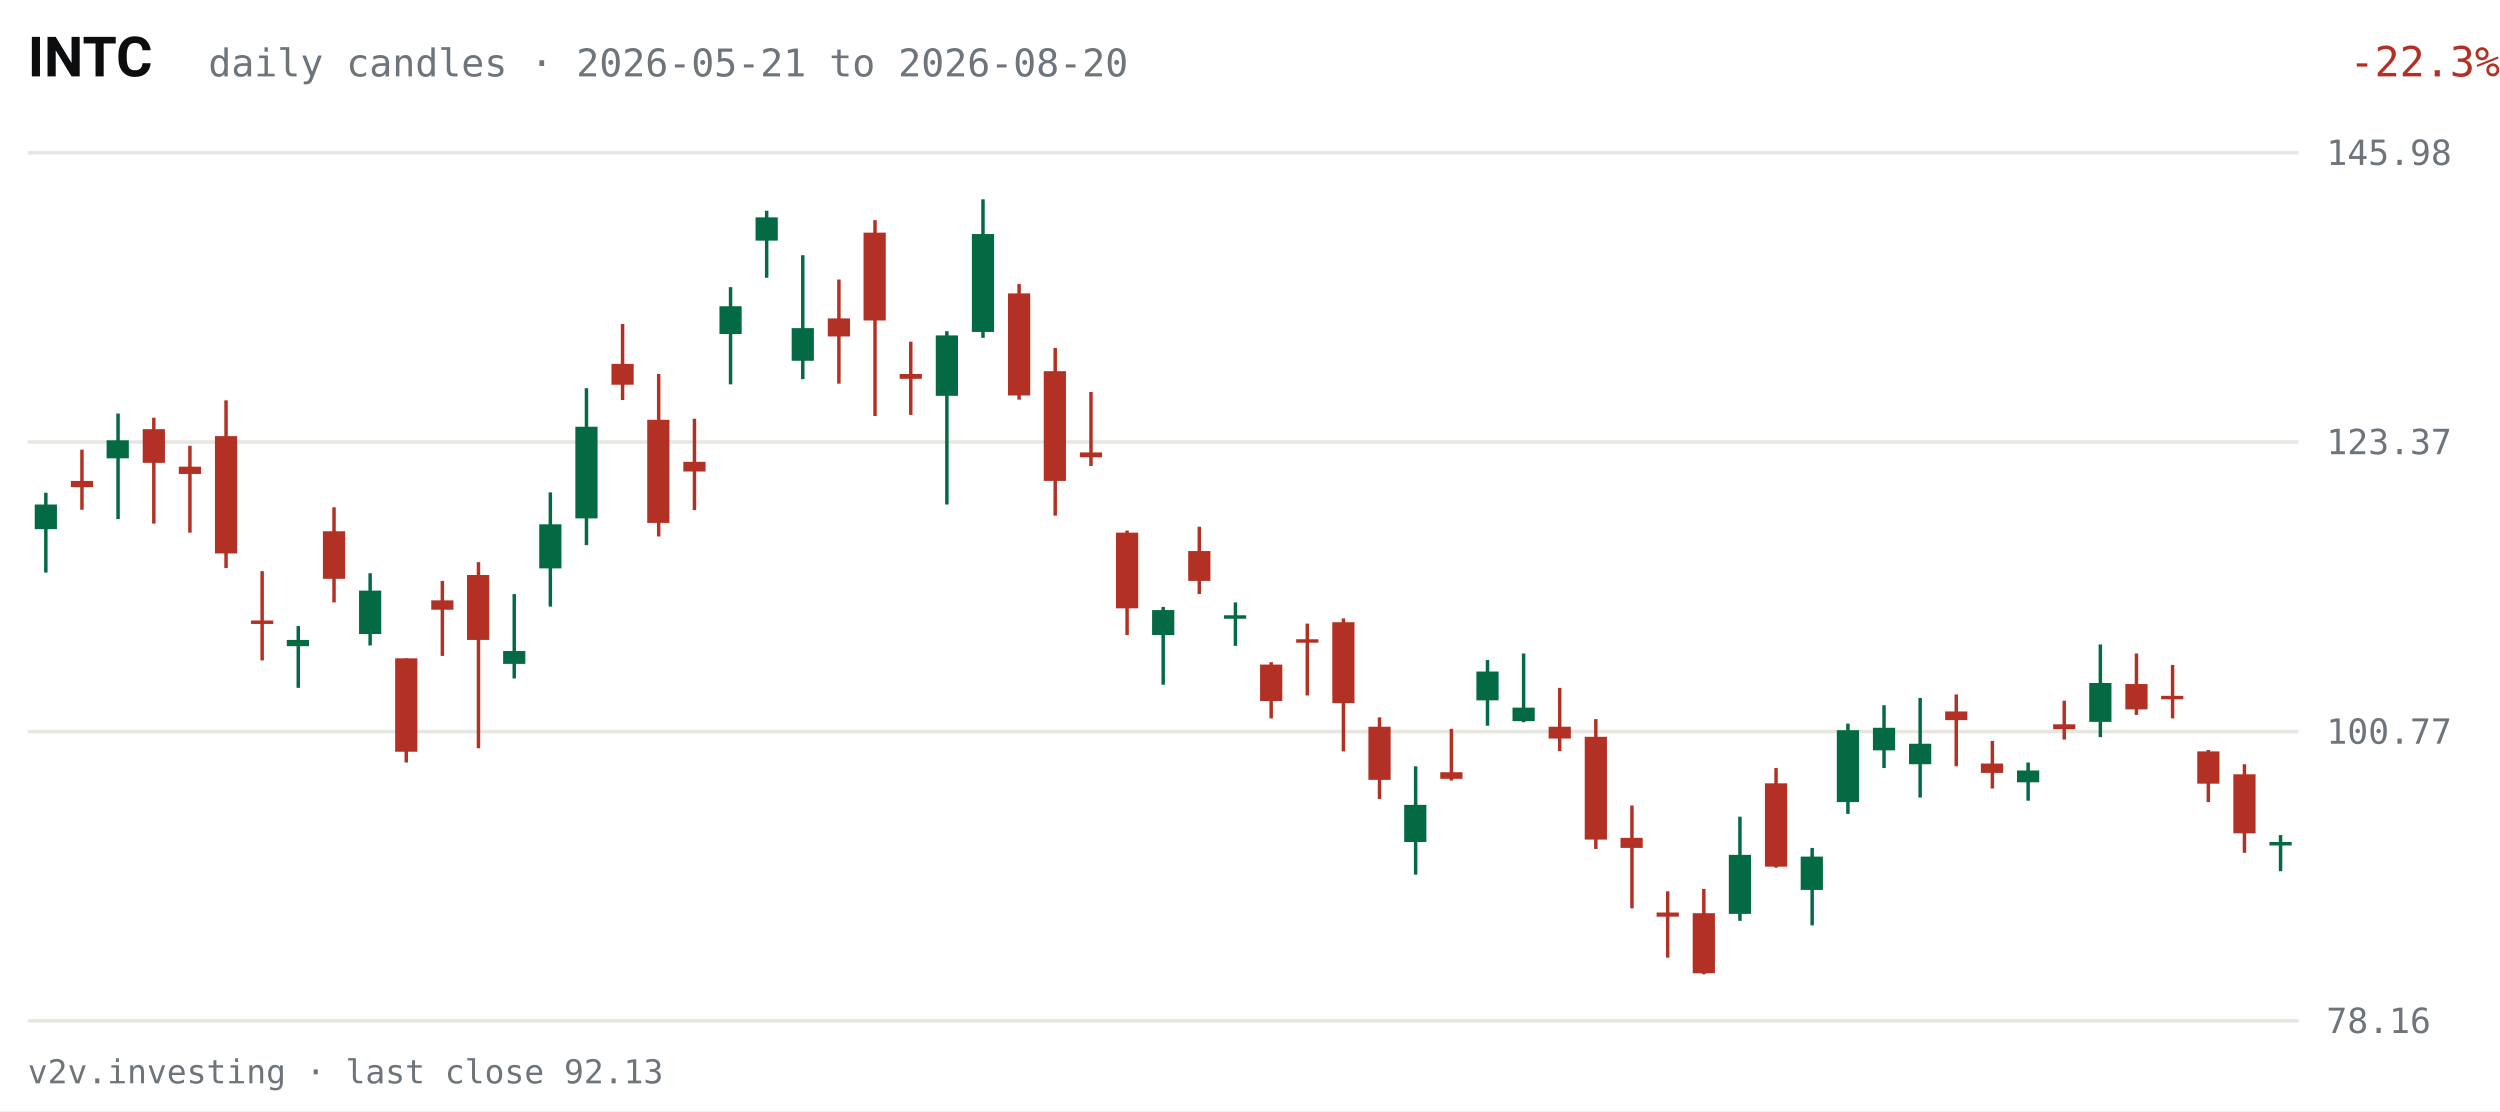
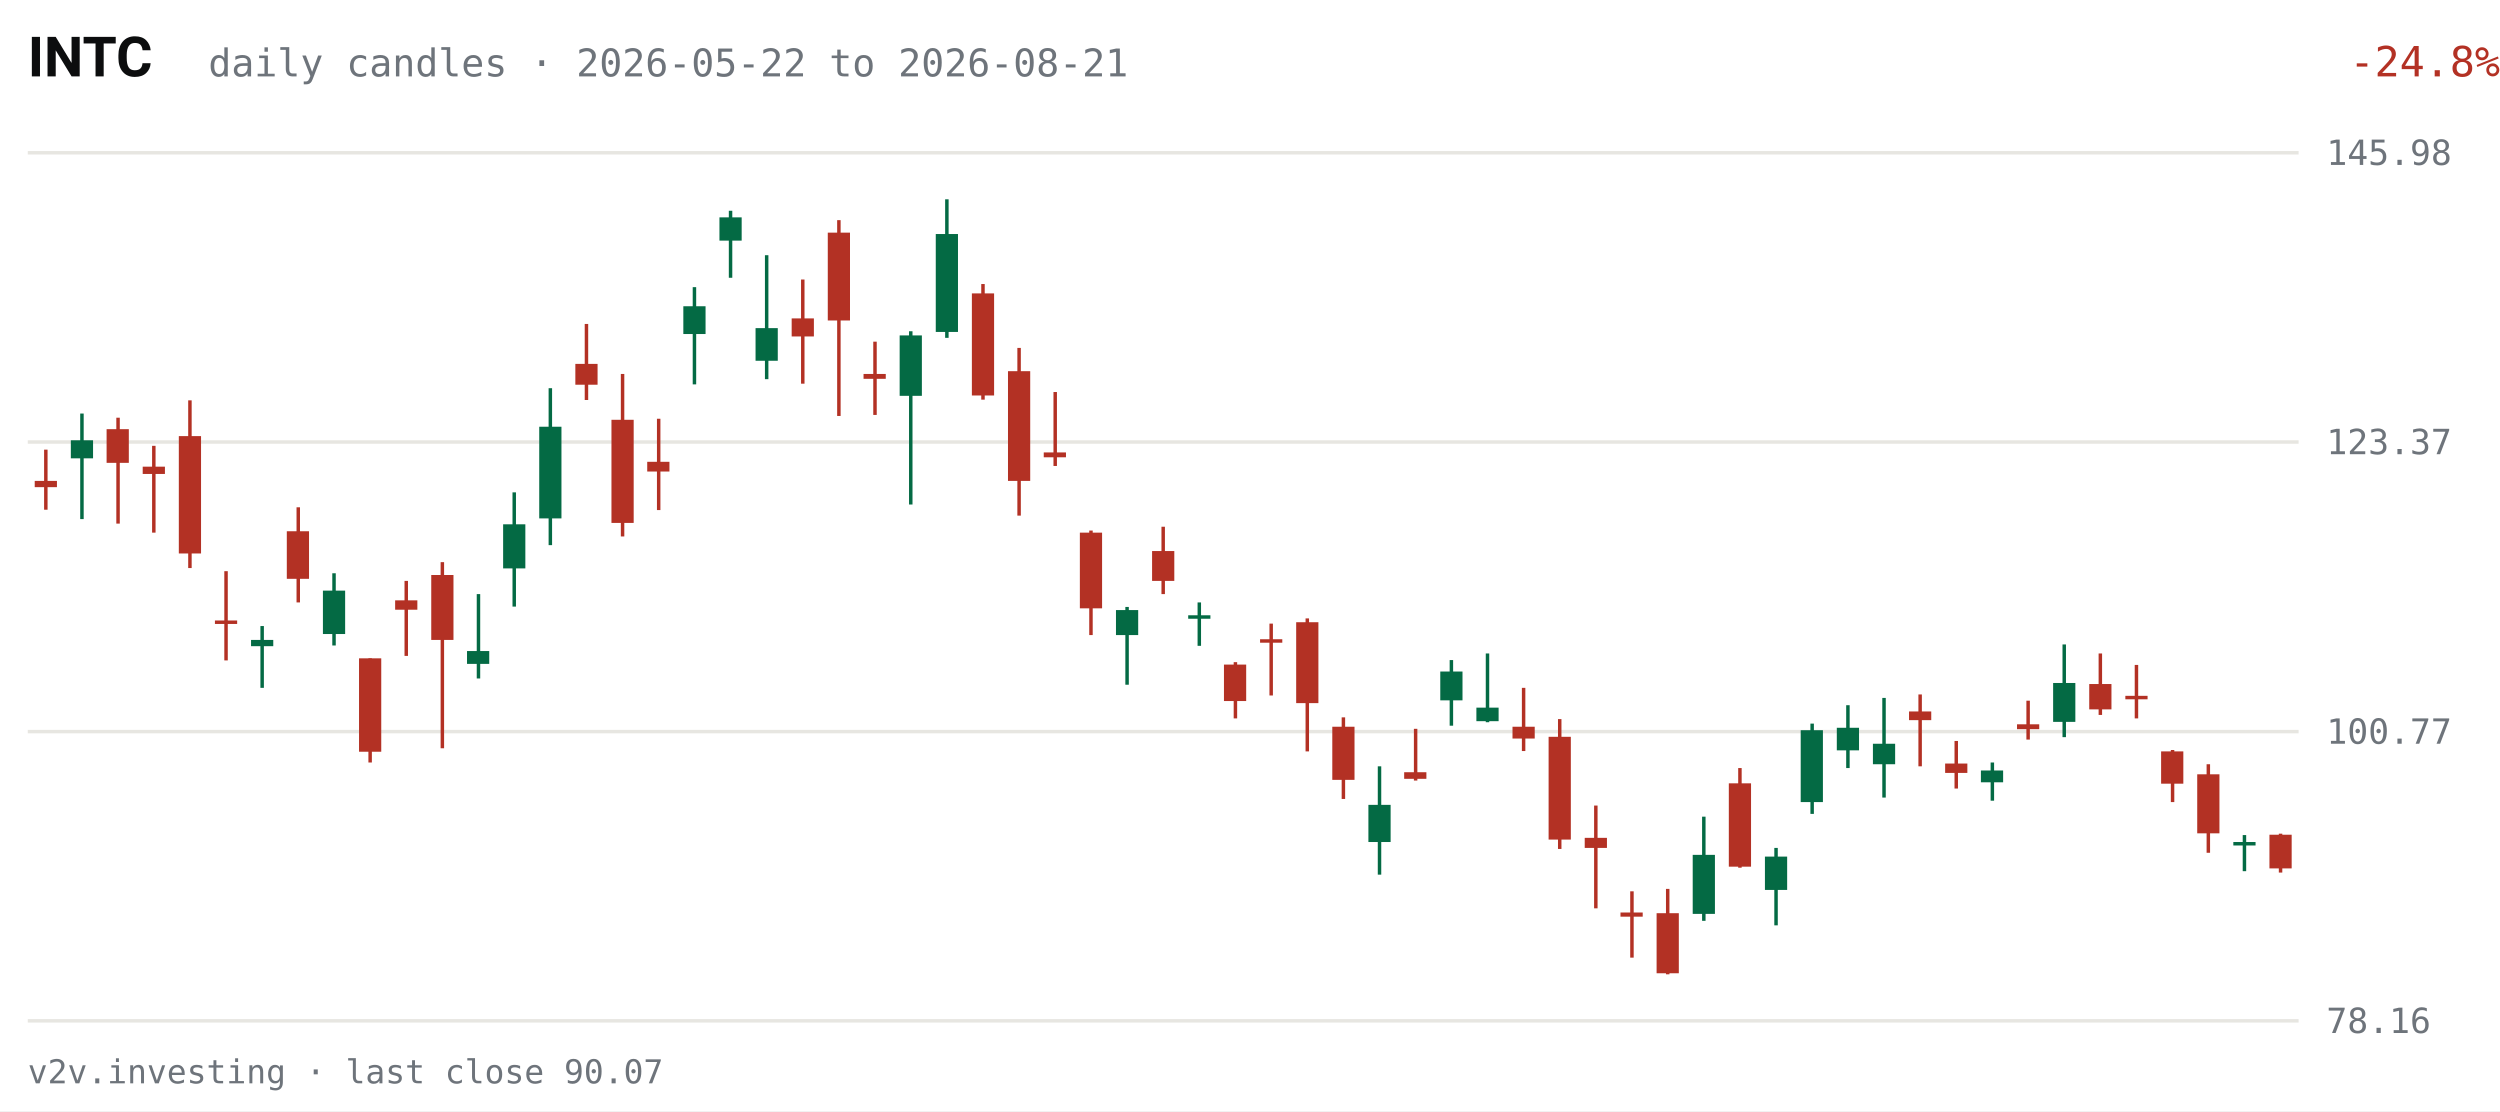
<svg xmlns="http://www.w3.org/2000/svg" viewBox="0 0 720 320" width="720" height="320" role="img" aria-label="INTC daily candles, last 63 sessions">
  <rect width="720" height="320" fill="#FFFFFF" />
  <text x="8" y="22" fill="#0C0D0E" font-size="16" font-weight="600" font-family="system-ui,-apple-system,Segoe UI,Roboto,sans-serif">INTC</text>
-   <text x="60" y="22" fill="#6E747B" font-size="11" font-family="ui-monospace,SFMono-Regular,Menlo,Consolas,monospace">daily candles · 2026-05-21 to 2026-08-20</text>
-   <text x="670" y="22" fill="#B33124" font-size="12" text-anchor="end" font-family="ui-monospace,SFMono-Regular,Menlo,Consolas,monospace" transform="translate(50,0)">-22.3%</text>
+   <text x="60" y="22" fill="#6E747B" font-size="11" font-family="ui-monospace,SFMono-Regular,Menlo,Consolas,monospace">daily candles · 2026-05-22 to 2026-08-21</text>
+   <text x="670" y="22" fill="#B33124" font-size="12" text-anchor="end" font-family="ui-monospace,SFMono-Regular,Menlo,Consolas,monospace" transform="translate(50,0)">-24.8%</text>
  <g font-family="ui-monospace,SFMono-Regular,Menlo,Consolas,monospace">
    <line x1="8" y1="294.0" x2="662" y2="294.0" stroke="#E7E6E1" stroke-width="1" />
    <text x="670" y="297.5" fill="#6E747B" font-size="10">78.16</text>
    <line x1="8" y1="210.7" x2="662" y2="210.7" stroke="#E7E6E1" stroke-width="1" />
    <text x="670" y="214.2" fill="#6E747B" font-size="10">100.77</text>
    <line x1="8" y1="127.3" x2="662" y2="127.3" stroke="#E7E6E1" stroke-width="1" />
    <text x="670" y="130.8" fill="#6E747B" font-size="10">123.37</text>
    <line x1="8" y1="44.0" x2="662" y2="44.0" stroke="#E7E6E1" stroke-width="1" />
    <text x="670" y="47.5" fill="#6E747B" font-size="10">145.98</text>
-     <line x1="13.2" y1="141.9" x2="13.2" y2="164.9" stroke="#046A44" stroke-width="1" />
-     <rect x="10.0" y="145.3" width="6.4" height="7.1" fill="#046A44" />
-     <line x1="23.6" y1="129.5" x2="23.6" y2="146.8" stroke="#B33124" stroke-width="1" />
-     <rect x="20.4" y="138.5" width="6.4" height="1.8" fill="#B33124" />
-     <line x1="34.0" y1="119.1" x2="34.0" y2="149.5" stroke="#046A44" stroke-width="1" />
-     <rect x="30.7" y="126.8" width="6.4" height="5.2" fill="#046A44" />
-     <line x1="44.3" y1="120.3" x2="44.3" y2="150.8" stroke="#B33124" stroke-width="1" />
-     <rect x="41.1" y="123.6" width="6.4" height="9.7" fill="#B33124" />
-     <line x1="54.7" y1="128.4" x2="54.7" y2="153.4" stroke="#B33124" stroke-width="1" />
-     <rect x="51.5" y="134.4" width="6.4" height="2.1" fill="#B33124" />
-     <line x1="65.1" y1="115.3" x2="65.1" y2="163.6" stroke="#B33124" stroke-width="1" />
-     <rect x="61.9" y="125.6" width="6.4" height="33.8" fill="#B33124" />
-     <line x1="75.5" y1="164.5" x2="75.5" y2="190.2" stroke="#B33124" stroke-width="1" />
-     <rect x="72.3" y="178.7" width="6.4" height="1.0" fill="#B33124" />
-     <line x1="85.9" y1="180.3" x2="85.9" y2="198.1" stroke="#046A44" stroke-width="1" />
-     <rect x="82.6" y="184.3" width="6.4" height="1.8" fill="#046A44" />
-     <line x1="96.2" y1="146.1" x2="96.2" y2="173.5" stroke="#B33124" stroke-width="1" />
-     <rect x="93.0" y="153.0" width="6.4" height="13.7" fill="#B33124" />
-     <line x1="106.6" y1="165.1" x2="106.6" y2="185.9" stroke="#046A44" stroke-width="1" />
-     <rect x="103.4" y="170.1" width="6.4" height="12.5" fill="#046A44" />
-     <line x1="117.0" y1="189.6" x2="117.0" y2="219.6" stroke="#B33124" stroke-width="1" />
-     <rect x="113.8" y="189.6" width="6.4" height="26.9" fill="#B33124" />
-     <line x1="127.4" y1="167.3" x2="127.4" y2="188.9" stroke="#B33124" stroke-width="1" />
-     <rect x="124.2" y="172.9" width="6.4" height="2.7" fill="#B33124" />
-     <line x1="137.8" y1="161.9" x2="137.8" y2="215.5" stroke="#B33124" stroke-width="1" />
-     <rect x="134.5" y="165.6" width="6.4" height="18.7" fill="#B33124" />
-     <line x1="148.1" y1="171.1" x2="148.1" y2="195.4" stroke="#046A44" stroke-width="1" />
-     <rect x="144.9" y="187.5" width="6.4" height="3.7" fill="#046A44" />
-     <line x1="158.5" y1="141.8" x2="158.5" y2="174.7" stroke="#046A44" stroke-width="1" />
-     <rect x="155.3" y="151.0" width="6.4" height="12.7" fill="#046A44" />
-     <line x1="168.9" y1="111.8" x2="168.9" y2="157.0" stroke="#046A44" stroke-width="1" />
-     <rect x="165.7" y="122.9" width="6.4" height="26.4" fill="#046A44" />
-     <line x1="179.3" y1="93.3" x2="179.3" y2="115.2" stroke="#B33124" stroke-width="1" />
-     <rect x="176.1" y="104.8" width="6.4" height="6.0" fill="#B33124" />
-     <line x1="189.7" y1="107.7" x2="189.7" y2="154.5" stroke="#B33124" stroke-width="1" />
-     <rect x="186.4" y="120.9" width="6.4" height="29.7" fill="#B33124" />
-     <line x1="200.0" y1="120.6" x2="200.0" y2="146.9" stroke="#B33124" stroke-width="1" />
-     <rect x="196.8" y="133.0" width="6.4" height="2.8" fill="#B33124" />
-     <line x1="210.4" y1="82.7" x2="210.4" y2="110.7" stroke="#046A44" stroke-width="1" />
-     <rect x="207.2" y="88.2" width="6.4" height="8.0" fill="#046A44" />
-     <line x1="220.8" y1="60.7" x2="220.8" y2="80.0" stroke="#046A44" stroke-width="1" />
-     <rect x="217.6" y="62.6" width="6.4" height="6.7" fill="#046A44" />
-     <line x1="231.2" y1="73.5" x2="231.2" y2="109.2" stroke="#046A44" stroke-width="1" />
-     <rect x="228.0" y="94.5" width="6.4" height="9.4" fill="#046A44" />
-     <line x1="241.6" y1="80.5" x2="241.6" y2="110.5" stroke="#B33124" stroke-width="1" />
-     <rect x="238.4" y="91.7" width="6.4" height="5.2" fill="#B33124" />
-     <line x1="252.0" y1="63.4" x2="252.0" y2="119.8" stroke="#B33124" stroke-width="1" />
-     <rect x="248.7" y="67.0" width="6.4" height="25.3" fill="#B33124" />
-     <line x1="262.3" y1="98.4" x2="262.3" y2="119.5" stroke="#B33124" stroke-width="1" />
-     <rect x="259.1" y="107.7" width="6.4" height="1.4" fill="#B33124" />
-     <line x1="272.7" y1="95.4" x2="272.7" y2="145.3" stroke="#046A44" stroke-width="1" />
-     <rect x="269.5" y="96.6" width="6.4" height="17.4" fill="#046A44" />
-     <line x1="283.1" y1="57.4" x2="283.1" y2="97.3" stroke="#046A44" stroke-width="1" />
-     <rect x="279.9" y="67.4" width="6.4" height="28.2" fill="#046A44" />
-     <line x1="293.5" y1="81.8" x2="293.5" y2="115.1" stroke="#B33124" stroke-width="1" />
-     <rect x="290.3" y="84.5" width="6.4" height="29.4" fill="#B33124" />
-     <line x1="303.9" y1="100.2" x2="303.9" y2="148.5" stroke="#B33124" stroke-width="1" />
-     <rect x="300.6" y="106.9" width="6.4" height="31.6" fill="#B33124" />
-     <line x1="314.2" y1="112.9" x2="314.2" y2="134.2" stroke="#B33124" stroke-width="1" />
-     <rect x="311.0" y="130.3" width="6.4" height="1.4" fill="#B33124" />
-     <line x1="324.6" y1="152.8" x2="324.6" y2="182.9" stroke="#B33124" stroke-width="1" />
-     <rect x="321.4" y="153.4" width="6.4" height="21.8" fill="#B33124" />
-     <line x1="335.0" y1="174.8" x2="335.0" y2="197.2" stroke="#046A44" stroke-width="1" />
-     <rect x="331.8" y="175.7" width="6.4" height="7.2" fill="#046A44" />
-     <line x1="345.4" y1="151.7" x2="345.4" y2="171.1" stroke="#B33124" stroke-width="1" />
-     <rect x="342.2" y="158.7" width="6.4" height="8.6" fill="#B33124" />
-     <line x1="355.8" y1="173.5" x2="355.8" y2="186.0" stroke="#046A44" stroke-width="1" />
-     <rect x="352.5" y="177.2" width="6.4" height="1.0" fill="#046A44" />
-     <line x1="366.1" y1="190.7" x2="366.1" y2="206.9" stroke="#B33124" stroke-width="1" />
-     <rect x="362.9" y="191.4" width="6.4" height="10.5" fill="#B33124" />
-     <line x1="376.5" y1="179.6" x2="376.5" y2="200.3" stroke="#B33124" stroke-width="1" />
-     <rect x="373.3" y="184.1" width="6.4" height="1.0" fill="#B33124" />
-     <line x1="386.9" y1="178.1" x2="386.9" y2="216.4" stroke="#B33124" stroke-width="1" />
-     <rect x="383.7" y="179.2" width="6.4" height="23.3" fill="#B33124" />
-     <line x1="397.3" y1="206.6" x2="397.3" y2="230.1" stroke="#B33124" stroke-width="1" />
-     <rect x="394.1" y="209.3" width="6.4" height="15.3" fill="#B33124" />
-     <line x1="407.7" y1="220.7" x2="407.7" y2="251.9" stroke="#046A44" stroke-width="1" />
-     <rect x="404.4" y="231.8" width="6.4" height="10.7" fill="#046A44" />
-     <line x1="418.0" y1="209.9" x2="418.0" y2="224.8" stroke="#B33124" stroke-width="1" />
-     <rect x="414.8" y="222.4" width="6.4" height="1.9" fill="#B33124" />
-     <line x1="428.4" y1="190.1" x2="428.4" y2="209.0" stroke="#046A44" stroke-width="1" />
-     <rect x="425.2" y="193.4" width="6.4" height="8.3" fill="#046A44" />
-     <line x1="438.8" y1="188.2" x2="438.8" y2="208.0" stroke="#046A44" stroke-width="1" />
-     <rect x="435.6" y="203.8" width="6.4" height="3.9" fill="#046A44" />
-     <line x1="449.2" y1="198.1" x2="449.2" y2="216.3" stroke="#B33124" stroke-width="1" />
-     <rect x="446.0" y="209.3" width="6.4" height="3.4" fill="#B33124" />
-     <line x1="459.6" y1="207.1" x2="459.6" y2="244.5" stroke="#B33124" stroke-width="1" />
-     <rect x="456.4" y="212.2" width="6.4" height="29.6" fill="#B33124" />
-     <line x1="470.0" y1="232.0" x2="470.0" y2="261.6" stroke="#B33124" stroke-width="1" />
-     <rect x="466.7" y="241.3" width="6.4" height="2.9" fill="#B33124" />
-     <line x1="480.3" y1="256.7" x2="480.3" y2="275.8" stroke="#B33124" stroke-width="1" />
-     <rect x="477.1" y="262.8" width="6.4" height="1.2" fill="#B33124" />
-     <line x1="490.7" y1="256.0" x2="490.7" y2="280.6" stroke="#B33124" stroke-width="1" />
-     <rect x="487.5" y="263.0" width="6.4" height="17.3" fill="#B33124" />
-     <line x1="501.1" y1="235.2" x2="501.1" y2="265.2" stroke="#046A44" stroke-width="1" />
-     <rect x="497.9" y="246.2" width="6.4" height="17.0" fill="#046A44" />
-     <line x1="511.5" y1="221.2" x2="511.5" y2="249.9" stroke="#B33124" stroke-width="1" />
-     <rect x="508.3" y="225.6" width="6.4" height="24.0" fill="#B33124" />
-     <line x1="521.9" y1="244.2" x2="521.9" y2="266.5" stroke="#046A44" stroke-width="1" />
-     <rect x="518.6" y="246.7" width="6.4" height="9.6" fill="#046A44" />
-     <line x1="532.2" y1="208.4" x2="532.2" y2="234.4" stroke="#046A44" stroke-width="1" />
-     <rect x="529.0" y="210.3" width="6.4" height="20.7" fill="#046A44" />
-     <line x1="542.6" y1="203.1" x2="542.6" y2="221.2" stroke="#046A44" stroke-width="1" />
-     <rect x="539.4" y="209.6" width="6.4" height="6.5" fill="#046A44" />
-     <line x1="553.0" y1="201.0" x2="553.0" y2="229.7" stroke="#046A44" stroke-width="1" />
-     <rect x="549.8" y="214.2" width="6.4" height="5.9" fill="#046A44" />
-     <line x1="563.4" y1="200.0" x2="563.4" y2="220.7" stroke="#B33124" stroke-width="1" />
-     <rect x="560.2" y="204.9" width="6.4" height="2.5" fill="#B33124" />
-     <line x1="573.8" y1="213.4" x2="573.8" y2="227.1" stroke="#B33124" stroke-width="1" />
-     <rect x="570.5" y="219.9" width="6.4" height="2.7" fill="#B33124" />
-     <line x1="584.1" y1="219.6" x2="584.1" y2="230.6" stroke="#046A44" stroke-width="1" />
-     <rect x="580.9" y="221.9" width="6.4" height="3.4" fill="#046A44" />
-     <line x1="594.5" y1="201.8" x2="594.5" y2="213.0" stroke="#B33124" stroke-width="1" />
-     <rect x="591.3" y="208.6" width="6.4" height="1.4" fill="#B33124" />
-     <line x1="604.9" y1="185.6" x2="604.9" y2="212.3" stroke="#046A44" stroke-width="1" />
-     <rect x="601.7" y="196.7" width="6.4" height="11.2" fill="#046A44" />
-     <line x1="615.3" y1="188.2" x2="615.3" y2="205.9" stroke="#B33124" stroke-width="1" />
-     <rect x="612.1" y="197.0" width="6.4" height="7.3" fill="#B33124" />
-     <line x1="625.7" y1="191.5" x2="625.7" y2="206.9" stroke="#B33124" stroke-width="1" />
-     <rect x="622.4" y="200.4" width="6.4" height="1.0" fill="#B33124" />
-     <line x1="636.0" y1="216.0" x2="636.0" y2="231.0" stroke="#B33124" stroke-width="1" />
-     <rect x="632.8" y="216.4" width="6.4" height="9.3" fill="#B33124" />
-     <line x1="646.4" y1="220.1" x2="646.4" y2="245.6" stroke="#B33124" stroke-width="1" />
-     <rect x="643.2" y="223.0" width="6.4" height="17.0" fill="#B33124" />
-     <line x1="656.8" y1="240.5" x2="656.8" y2="250.9" stroke="#046A44" stroke-width="1" />
-     <rect x="653.6" y="242.5" width="6.4" height="1.0" fill="#046A44" />
+     <line x1="13.2" y1="129.5" x2="13.2" y2="146.8" stroke="#B33124" stroke-width="1" />
+     <rect x="10.0" y="138.5" width="6.4" height="1.8" fill="#B33124" />
+     <line x1="23.6" y1="119.1" x2="23.6" y2="149.5" stroke="#046A44" stroke-width="1" />
+     <rect x="20.4" y="126.8" width="6.4" height="5.2" fill="#046A44" />
+     <line x1="34.0" y1="120.3" x2="34.0" y2="150.8" stroke="#B33124" stroke-width="1" />
+     <rect x="30.7" y="123.6" width="6.4" height="9.7" fill="#B33124" />
+     <line x1="44.3" y1="128.4" x2="44.3" y2="153.4" stroke="#B33124" stroke-width="1" />
+     <rect x="41.1" y="134.4" width="6.4" height="2.1" fill="#B33124" />
+     <line x1="54.7" y1="115.3" x2="54.7" y2="163.6" stroke="#B33124" stroke-width="1" />
+     <rect x="51.5" y="125.6" width="6.4" height="33.8" fill="#B33124" />
+     <line x1="65.1" y1="164.5" x2="65.1" y2="190.2" stroke="#B33124" stroke-width="1" />
+     <rect x="61.9" y="178.7" width="6.4" height="1.0" fill="#B33124" />
+     <line x1="75.5" y1="180.3" x2="75.5" y2="198.1" stroke="#046A44" stroke-width="1" />
+     <rect x="72.3" y="184.3" width="6.4" height="1.8" fill="#046A44" />
+     <line x1="85.9" y1="146.1" x2="85.9" y2="173.5" stroke="#B33124" stroke-width="1" />
+     <rect x="82.6" y="153.0" width="6.4" height="13.7" fill="#B33124" />
+     <line x1="96.2" y1="165.1" x2="96.2" y2="185.9" stroke="#046A44" stroke-width="1" />
+     <rect x="93.0" y="170.1" width="6.4" height="12.5" fill="#046A44" />
+     <line x1="106.6" y1="189.6" x2="106.6" y2="219.6" stroke="#B33124" stroke-width="1" />
+     <rect x="103.4" y="189.6" width="6.4" height="26.9" fill="#B33124" />
+     <line x1="117.0" y1="167.3" x2="117.0" y2="188.9" stroke="#B33124" stroke-width="1" />
+     <rect x="113.8" y="172.9" width="6.4" height="2.7" fill="#B33124" />
+     <line x1="127.4" y1="161.9" x2="127.4" y2="215.5" stroke="#B33124" stroke-width="1" />
+     <rect x="124.2" y="165.6" width="6.4" height="18.7" fill="#B33124" />
+     <line x1="137.8" y1="171.1" x2="137.8" y2="195.4" stroke="#046A44" stroke-width="1" />
+     <rect x="134.5" y="187.5" width="6.4" height="3.7" fill="#046A44" />
+     <line x1="148.1" y1="141.8" x2="148.1" y2="174.7" stroke="#046A44" stroke-width="1" />
+     <rect x="144.9" y="151.0" width="6.4" height="12.7" fill="#046A44" />
+     <line x1="158.5" y1="111.8" x2="158.5" y2="157.0" stroke="#046A44" stroke-width="1" />
+     <rect x="155.3" y="122.9" width="6.4" height="26.4" fill="#046A44" />
+     <line x1="168.9" y1="93.3" x2="168.9" y2="115.2" stroke="#B33124" stroke-width="1" />
+     <rect x="165.7" y="104.8" width="6.4" height="6.0" fill="#B33124" />
+     <line x1="179.3" y1="107.7" x2="179.3" y2="154.5" stroke="#B33124" stroke-width="1" />
+     <rect x="176.1" y="120.9" width="6.4" height="29.7" fill="#B33124" />
+     <line x1="189.7" y1="120.6" x2="189.7" y2="146.9" stroke="#B33124" stroke-width="1" />
+     <rect x="186.4" y="133.0" width="6.4" height="2.8" fill="#B33124" />
+     <line x1="200.0" y1="82.7" x2="200.0" y2="110.7" stroke="#046A44" stroke-width="1" />
+     <rect x="196.8" y="88.2" width="6.4" height="8.0" fill="#046A44" />
+     <line x1="210.4" y1="60.7" x2="210.4" y2="80.0" stroke="#046A44" stroke-width="1" />
+     <rect x="207.2" y="62.6" width="6.4" height="6.7" fill="#046A44" />
+     <line x1="220.8" y1="73.5" x2="220.8" y2="109.2" stroke="#046A44" stroke-width="1" />
+     <rect x="217.6" y="94.5" width="6.4" height="9.4" fill="#046A44" />
+     <line x1="231.2" y1="80.5" x2="231.2" y2="110.5" stroke="#B33124" stroke-width="1" />
+     <rect x="228.0" y="91.7" width="6.4" height="5.2" fill="#B33124" />
+     <line x1="241.6" y1="63.4" x2="241.6" y2="119.8" stroke="#B33124" stroke-width="1" />
+     <rect x="238.4" y="67.0" width="6.4" height="25.3" fill="#B33124" />
+     <line x1="252.0" y1="98.4" x2="252.0" y2="119.5" stroke="#B33124" stroke-width="1" />
+     <rect x="248.7" y="107.7" width="6.4" height="1.4" fill="#B33124" />
+     <line x1="262.3" y1="95.4" x2="262.3" y2="145.3" stroke="#046A44" stroke-width="1" />
+     <rect x="259.1" y="96.6" width="6.4" height="17.4" fill="#046A44" />
+     <line x1="272.7" y1="57.4" x2="272.7" y2="97.3" stroke="#046A44" stroke-width="1" />
+     <rect x="269.5" y="67.4" width="6.4" height="28.2" fill="#046A44" />
+     <line x1="283.1" y1="81.8" x2="283.1" y2="115.1" stroke="#B33124" stroke-width="1" />
+     <rect x="279.9" y="84.5" width="6.4" height="29.4" fill="#B33124" />
+     <line x1="293.5" y1="100.2" x2="293.5" y2="148.5" stroke="#B33124" stroke-width="1" />
+     <rect x="290.3" y="106.9" width="6.4" height="31.6" fill="#B33124" />
+     <line x1="303.9" y1="112.9" x2="303.9" y2="134.2" stroke="#B33124" stroke-width="1" />
+     <rect x="300.6" y="130.3" width="6.4" height="1.4" fill="#B33124" />
+     <line x1="314.2" y1="152.8" x2="314.2" y2="182.9" stroke="#B33124" stroke-width="1" />
+     <rect x="311.0" y="153.4" width="6.4" height="21.8" fill="#B33124" />
+     <line x1="324.6" y1="174.8" x2="324.6" y2="197.2" stroke="#046A44" stroke-width="1" />
+     <rect x="321.4" y="175.7" width="6.4" height="7.2" fill="#046A44" />
+     <line x1="335.0" y1="151.7" x2="335.0" y2="171.1" stroke="#B33124" stroke-width="1" />
+     <rect x="331.8" y="158.7" width="6.4" height="8.6" fill="#B33124" />
+     <line x1="345.4" y1="173.5" x2="345.4" y2="186.0" stroke="#046A44" stroke-width="1" />
+     <rect x="342.2" y="177.2" width="6.4" height="1.0" fill="#046A44" />
+     <line x1="355.8" y1="190.7" x2="355.8" y2="206.9" stroke="#B33124" stroke-width="1" />
+     <rect x="352.5" y="191.4" width="6.4" height="10.5" fill="#B33124" />
+     <line x1="366.1" y1="179.6" x2="366.1" y2="200.3" stroke="#B33124" stroke-width="1" />
+     <rect x="362.9" y="184.1" width="6.4" height="1.0" fill="#B33124" />
+     <line x1="376.5" y1="178.1" x2="376.5" y2="216.4" stroke="#B33124" stroke-width="1" />
+     <rect x="373.3" y="179.2" width="6.4" height="23.3" fill="#B33124" />
+     <line x1="386.9" y1="206.6" x2="386.9" y2="230.1" stroke="#B33124" stroke-width="1" />
+     <rect x="383.7" y="209.3" width="6.4" height="15.3" fill="#B33124" />
+     <line x1="397.3" y1="220.7" x2="397.3" y2="251.9" stroke="#046A44" stroke-width="1" />
+     <rect x="394.1" y="231.8" width="6.4" height="10.7" fill="#046A44" />
+     <line x1="407.7" y1="209.9" x2="407.7" y2="224.8" stroke="#B33124" stroke-width="1" />
+     <rect x="404.4" y="222.4" width="6.4" height="1.9" fill="#B33124" />
+     <line x1="418.0" y1="190.1" x2="418.0" y2="209.0" stroke="#046A44" stroke-width="1" />
+     <rect x="414.8" y="193.4" width="6.4" height="8.3" fill="#046A44" />
+     <line x1="428.4" y1="188.2" x2="428.4" y2="208.0" stroke="#046A44" stroke-width="1" />
+     <rect x="425.2" y="203.8" width="6.4" height="3.9" fill="#046A44" />
+     <line x1="438.8" y1="198.1" x2="438.8" y2="216.3" stroke="#B33124" stroke-width="1" />
+     <rect x="435.6" y="209.3" width="6.4" height="3.4" fill="#B33124" />
+     <line x1="449.2" y1="207.1" x2="449.2" y2="244.5" stroke="#B33124" stroke-width="1" />
+     <rect x="446.0" y="212.2" width="6.4" height="29.6" fill="#B33124" />
+     <line x1="459.6" y1="232.0" x2="459.6" y2="261.6" stroke="#B33124" stroke-width="1" />
+     <rect x="456.4" y="241.3" width="6.4" height="2.9" fill="#B33124" />
+     <line x1="470.0" y1="256.7" x2="470.0" y2="275.8" stroke="#B33124" stroke-width="1" />
+     <rect x="466.7" y="262.8" width="6.4" height="1.2" fill="#B33124" />
+     <line x1="480.3" y1="256.0" x2="480.3" y2="280.6" stroke="#B33124" stroke-width="1" />
+     <rect x="477.1" y="263.0" width="6.4" height="17.3" fill="#B33124" />
+     <line x1="490.7" y1="235.2" x2="490.7" y2="265.2" stroke="#046A44" stroke-width="1" />
+     <rect x="487.5" y="246.2" width="6.4" height="17.0" fill="#046A44" />
+     <line x1="501.1" y1="221.2" x2="501.1" y2="249.9" stroke="#B33124" stroke-width="1" />
+     <rect x="497.9" y="225.6" width="6.4" height="24.0" fill="#B33124" />
+     <line x1="511.5" y1="244.2" x2="511.5" y2="266.5" stroke="#046A44" stroke-width="1" />
+     <rect x="508.3" y="246.7" width="6.4" height="9.6" fill="#046A44" />
+     <line x1="521.9" y1="208.4" x2="521.9" y2="234.4" stroke="#046A44" stroke-width="1" />
+     <rect x="518.6" y="210.3" width="6.4" height="20.7" fill="#046A44" />
+     <line x1="532.2" y1="203.1" x2="532.2" y2="221.2" stroke="#046A44" stroke-width="1" />
+     <rect x="529.0" y="209.6" width="6.4" height="6.5" fill="#046A44" />
+     <line x1="542.6" y1="201.0" x2="542.6" y2="229.7" stroke="#046A44" stroke-width="1" />
+     <rect x="539.4" y="214.2" width="6.4" height="5.9" fill="#046A44" />
+     <line x1="553.0" y1="200.0" x2="553.0" y2="220.7" stroke="#B33124" stroke-width="1" />
+     <rect x="549.8" y="204.9" width="6.4" height="2.5" fill="#B33124" />
+     <line x1="563.4" y1="213.4" x2="563.4" y2="227.1" stroke="#B33124" stroke-width="1" />
+     <rect x="560.2" y="219.9" width="6.4" height="2.7" fill="#B33124" />
+     <line x1="573.8" y1="219.6" x2="573.8" y2="230.6" stroke="#046A44" stroke-width="1" />
+     <rect x="570.5" y="221.9" width="6.4" height="3.4" fill="#046A44" />
+     <line x1="584.1" y1="201.8" x2="584.1" y2="213.0" stroke="#B33124" stroke-width="1" />
+     <rect x="580.9" y="208.6" width="6.4" height="1.4" fill="#B33124" />
+     <line x1="594.5" y1="185.6" x2="594.5" y2="212.3" stroke="#046A44" stroke-width="1" />
+     <rect x="591.3" y="196.7" width="6.4" height="11.2" fill="#046A44" />
+     <line x1="604.9" y1="188.2" x2="604.9" y2="205.9" stroke="#B33124" stroke-width="1" />
+     <rect x="601.7" y="197.0" width="6.4" height="7.3" fill="#B33124" />
+     <line x1="615.3" y1="191.5" x2="615.3" y2="206.9" stroke="#B33124" stroke-width="1" />
+     <rect x="612.1" y="200.4" width="6.4" height="1.0" fill="#B33124" />
+     <line x1="625.7" y1="216.0" x2="625.7" y2="231.0" stroke="#B33124" stroke-width="1" />
+     <rect x="622.4" y="216.4" width="6.4" height="9.3" fill="#B33124" />
+     <line x1="636.0" y1="220.1" x2="636.0" y2="245.6" stroke="#B33124" stroke-width="1" />
+     <rect x="632.8" y="223.0" width="6.4" height="17.0" fill="#B33124" />
+     <line x1="646.4" y1="240.5" x2="646.4" y2="250.9" stroke="#046A44" stroke-width="1" />
+     <rect x="643.2" y="242.5" width="6.4" height="1.0" fill="#046A44" />
+     <line x1="656.8" y1="240.1" x2="656.8" y2="251.3" stroke="#B33124" stroke-width="1" />
+     <rect x="653.6" y="240.4" width="6.4" height="9.7" fill="#B33124" />
  </g>
-   <text x="8" y="312" fill="#6E747B" font-size="9.5" font-family="ui-monospace,SFMono-Regular,Menlo,Consolas,monospace">v2v.investing · last close 92.13</text>
+   <text x="8" y="312" fill="#6E747B" font-size="9.5" font-family="ui-monospace,SFMono-Regular,Menlo,Consolas,monospace">v2v.investing · last close 90.07</text>
</svg>
